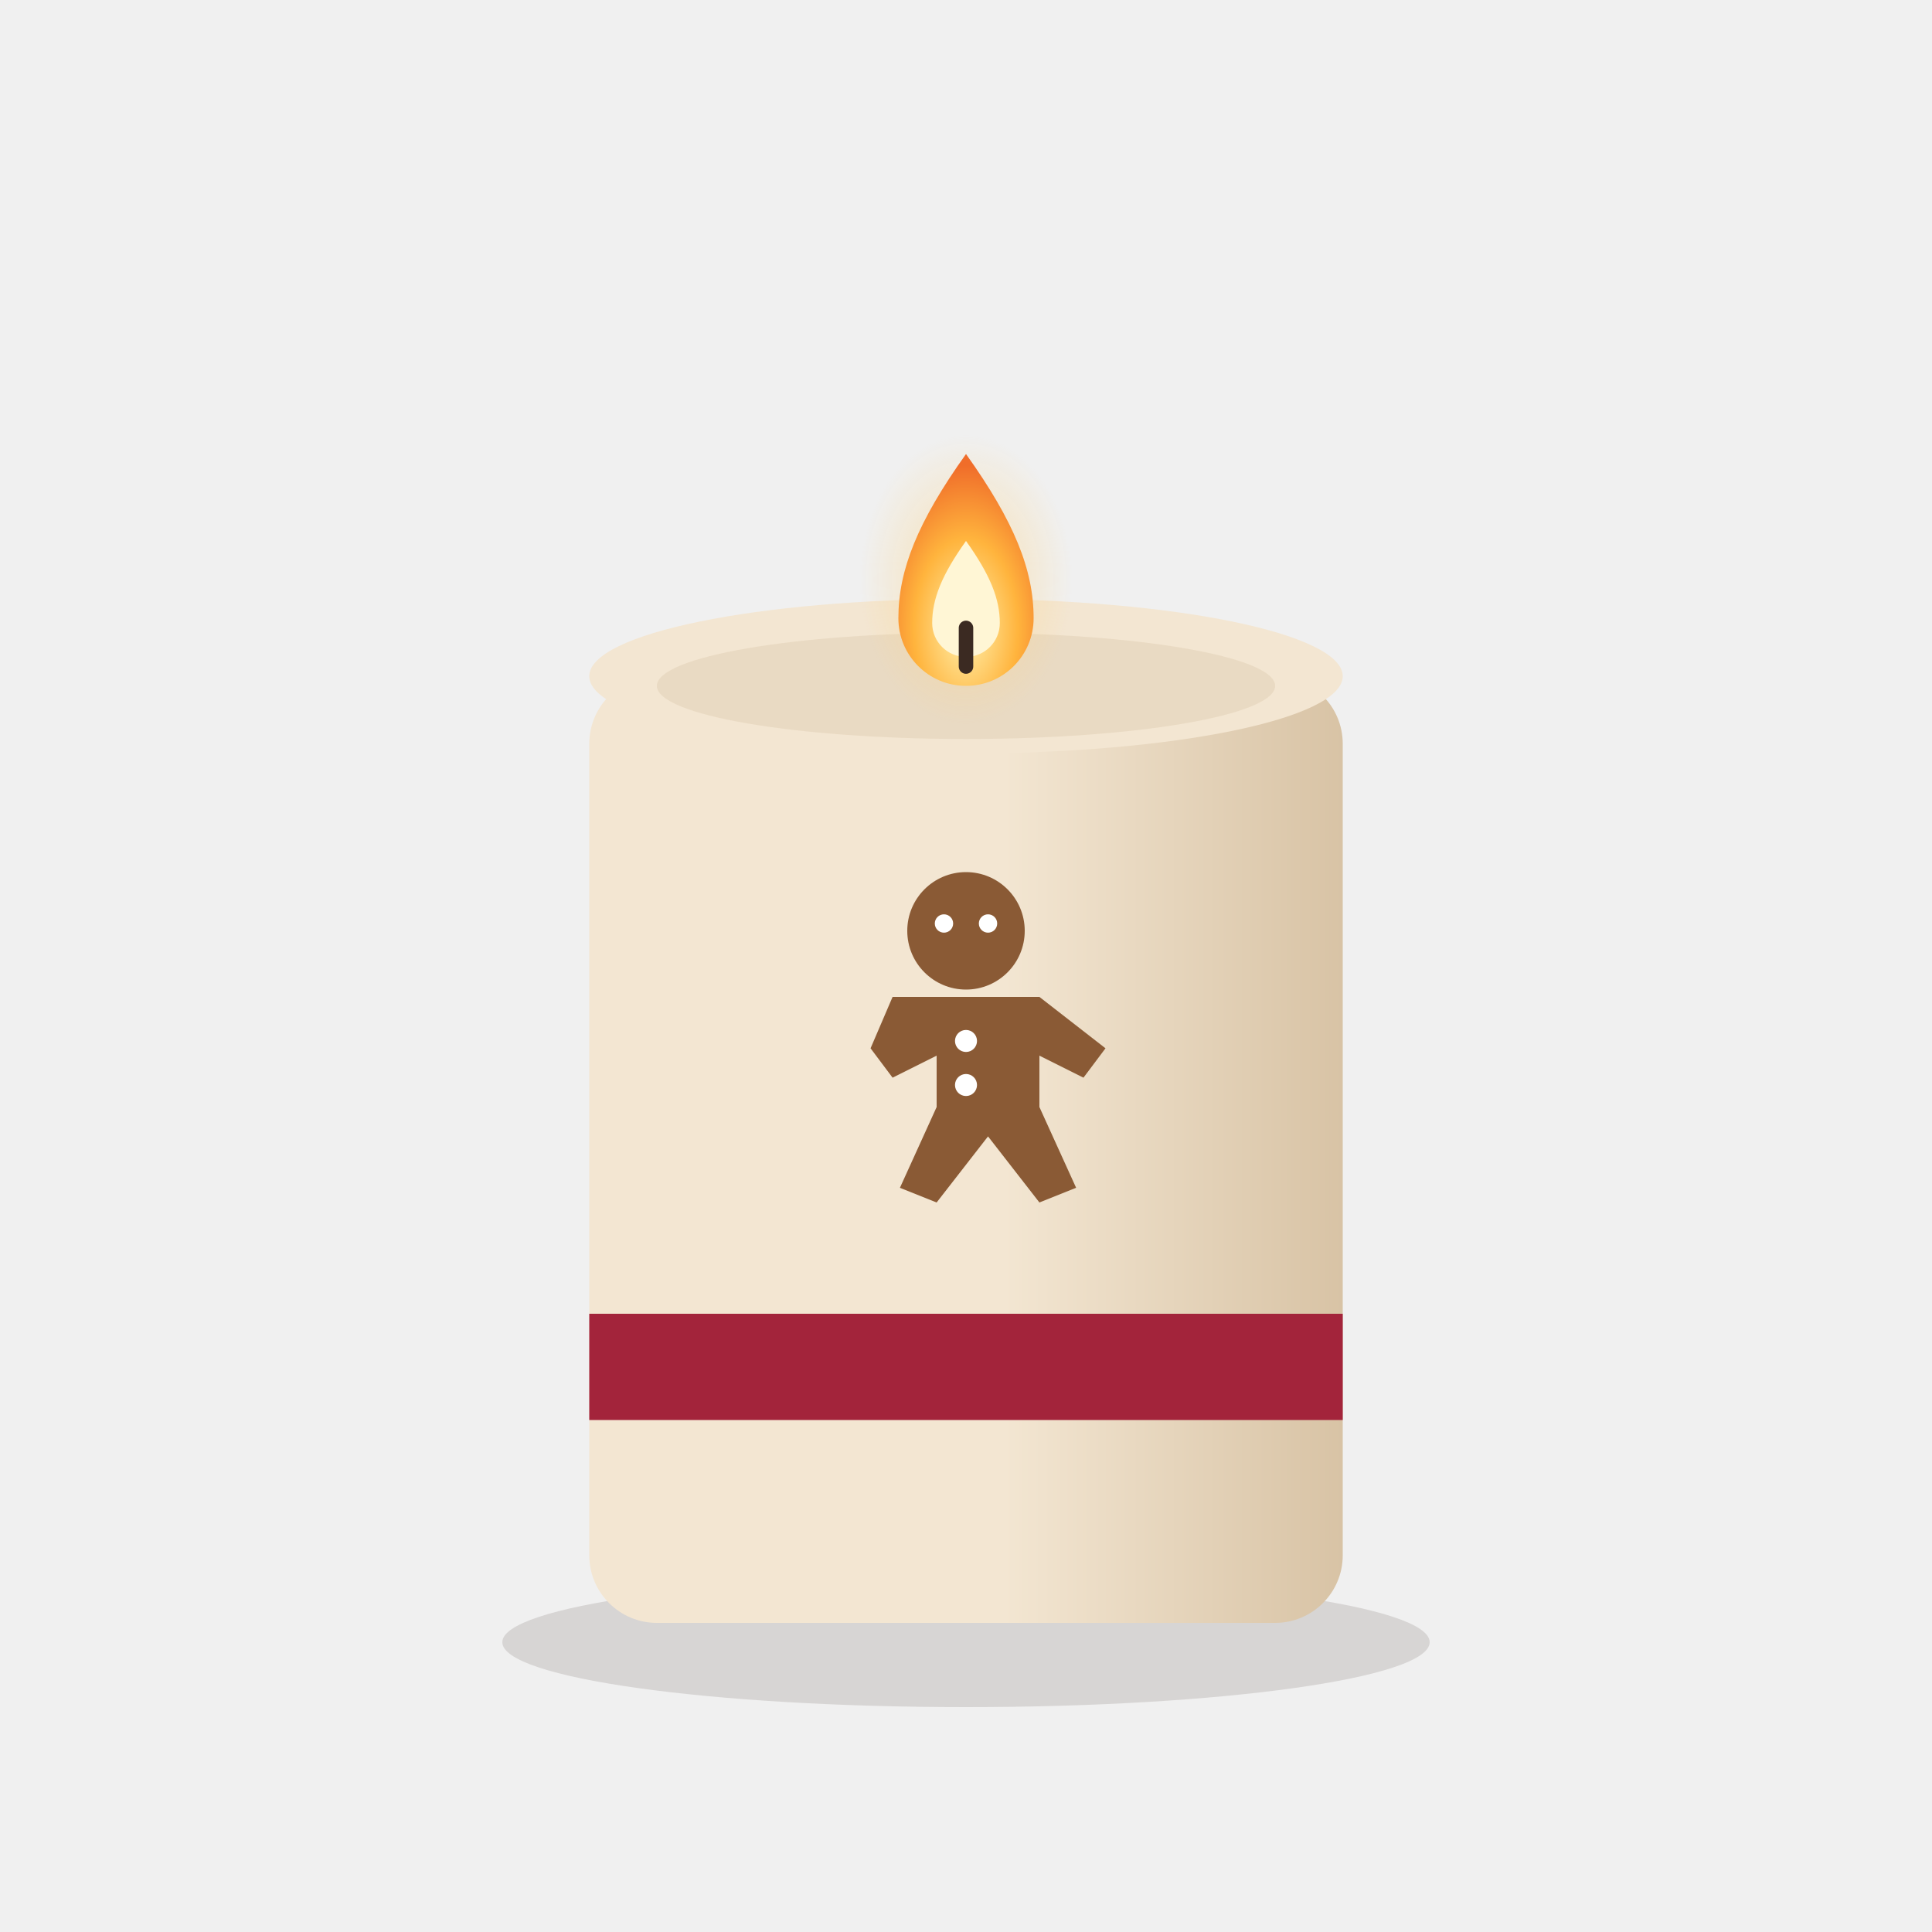
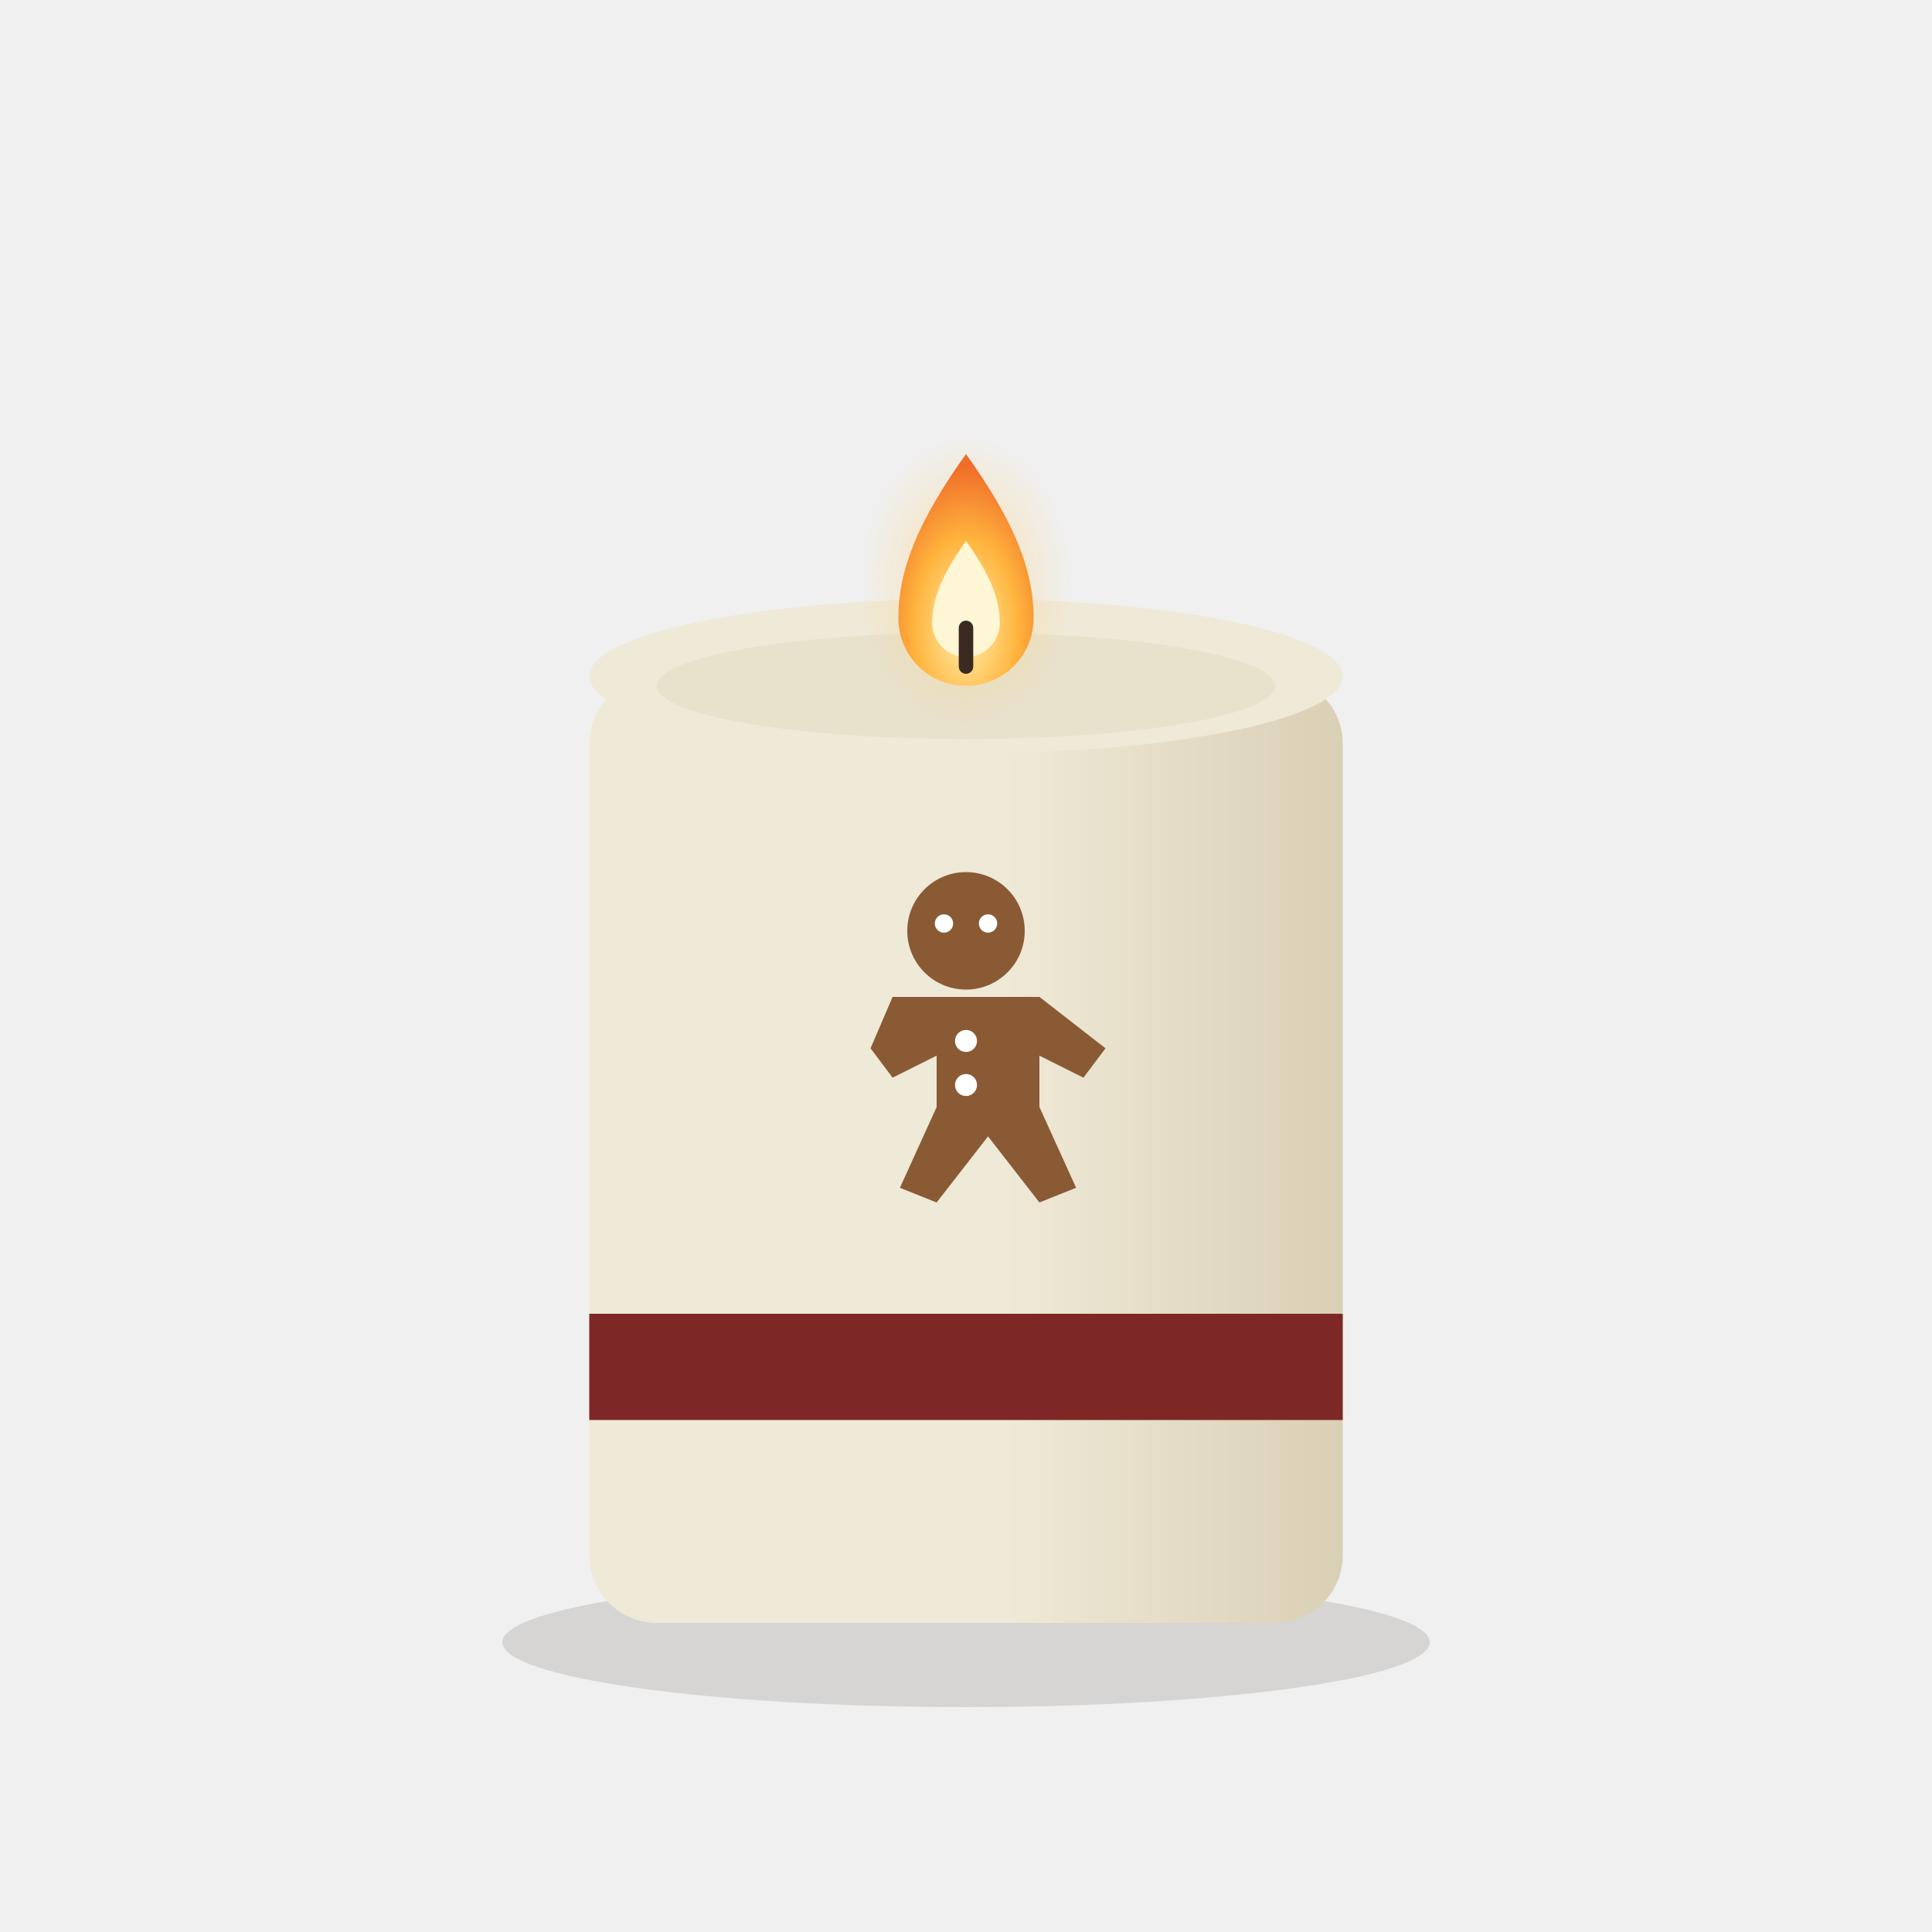
<svg xmlns="http://www.w3.org/2000/svg" viewBox="0 0 400 400" width="800" height="800">
  <defs>
    <linearGradient id="cuerpo" x1="0" x2="1">
-       <stop offset="0" stop-color="#f3e6d2" />
-       <stop offset=".55" stop-color="#f3e6d2" />
-       <stop offset="1" stop-color="#d8c3a5" />
+       <stop offset="0" stop-color="#EFE9D7" />
+       <stop offset=".55" stop-color="#EFE9D7" />
+       <stop offset="1" stop-color="#d9d0b5" />
    </linearGradient>
    <radialGradient id="llama" cx=".5" cy=".75" r=".7">
      <stop offset="0" stop-color="#fff2b0" />
      <stop offset=".55" stop-color="#ffb43d" />
      <stop offset="1" stop-color="#f06d2a" />
    </radialGradient>
    <radialGradient id="halo">
      <stop offset="0" stop-color="#ffd27a" stop-opacity=".55" />
      <stop offset="1" stop-color="#ffd27a" stop-opacity="0" />
    </radialGradient>
    <linearGradient id="vidrio" x1="0" x2="1">
      <stop offset="0" stop-color="#fff" stop-opacity=".55" />
      <stop offset=".2" stop-color="#fff" stop-opacity=".15" />
      <stop offset=".8" stop-color="#fff" stop-opacity=".1" />
      <stop offset="1" stop-color="#fff" stop-opacity=".45" />
    </linearGradient>
  </defs>
  <ellipse cx="200" cy="340" rx="96" ry="13.44" fill="#3b2a22" opacity=".14" />
  <rect x="122" y="140" width="156" height="196" rx="14" fill="url(#cuerpo)" />
-   <ellipse cx="200" cy="140" rx="78" ry="16" fill="#f3e6d2" />
-   <ellipse cx="200" cy="142" rx="64" ry="11" fill="#d8c3a5" opacity=".35" />
-   <rect x="122" y="272" width="156" height="22" fill="#a3243b" />
+   <ellipse cx="200" cy="140" rx="78" ry="16" fill="#EFE9D7" />
+   <ellipse cx="200" cy="142" rx="64" ry="11" fill="#d9d0b5" opacity=".35" />
+   <rect x="122" y="272" width="156" height="22" fill="#7D2826" />
  <g transform="translate(162 176) scale(0.76)">
    <g fill="#8a5a35">
      <circle cx="50" cy="22" r="16" />
      <path d="M30 40h40l18 14-6 8-12-6v14l10 22-10 4-14-18-14 18-10-4 10-22V56l-12 6-6-8Z" />
    </g>
    <g fill="#fff">
      <circle cx="44" cy="20" r="2.5" />
      <circle cx="56" cy="20" r="2.5" />
      <circle cx="50" cy="52" r="3" />
      <circle cx="50" cy="64" r="3" />
    </g>
  </g>
  <g transform="translate(200 138) scale(1)">
    <ellipse cx="0" cy="-18" rx="22" ry="30" fill="url(#halo)" />
    <g>
      <animateTransform attributeName="transform" type="scale" values="1 1;0.94 1.06;1.03 0.97;1 1" dur="1.6s" repeatCount="indefinite" additive="sum" />
      <path d="M0-44C10-30 14-20 14-10A14 14 0 0 1-14-10C-14-20-10-30 0-44Z" fill="url(#llama)" />
      <path d="M0-26C5-19 7-14 7-9A7 7 0 0 1-7-9C-7-14-5-19 0-26Z" fill="#fff6d5" />
    </g>
    <path d="M0 0v-8" stroke="#3b2a22" stroke-width="3" stroke-linecap="round" />
  </g>
</svg>
